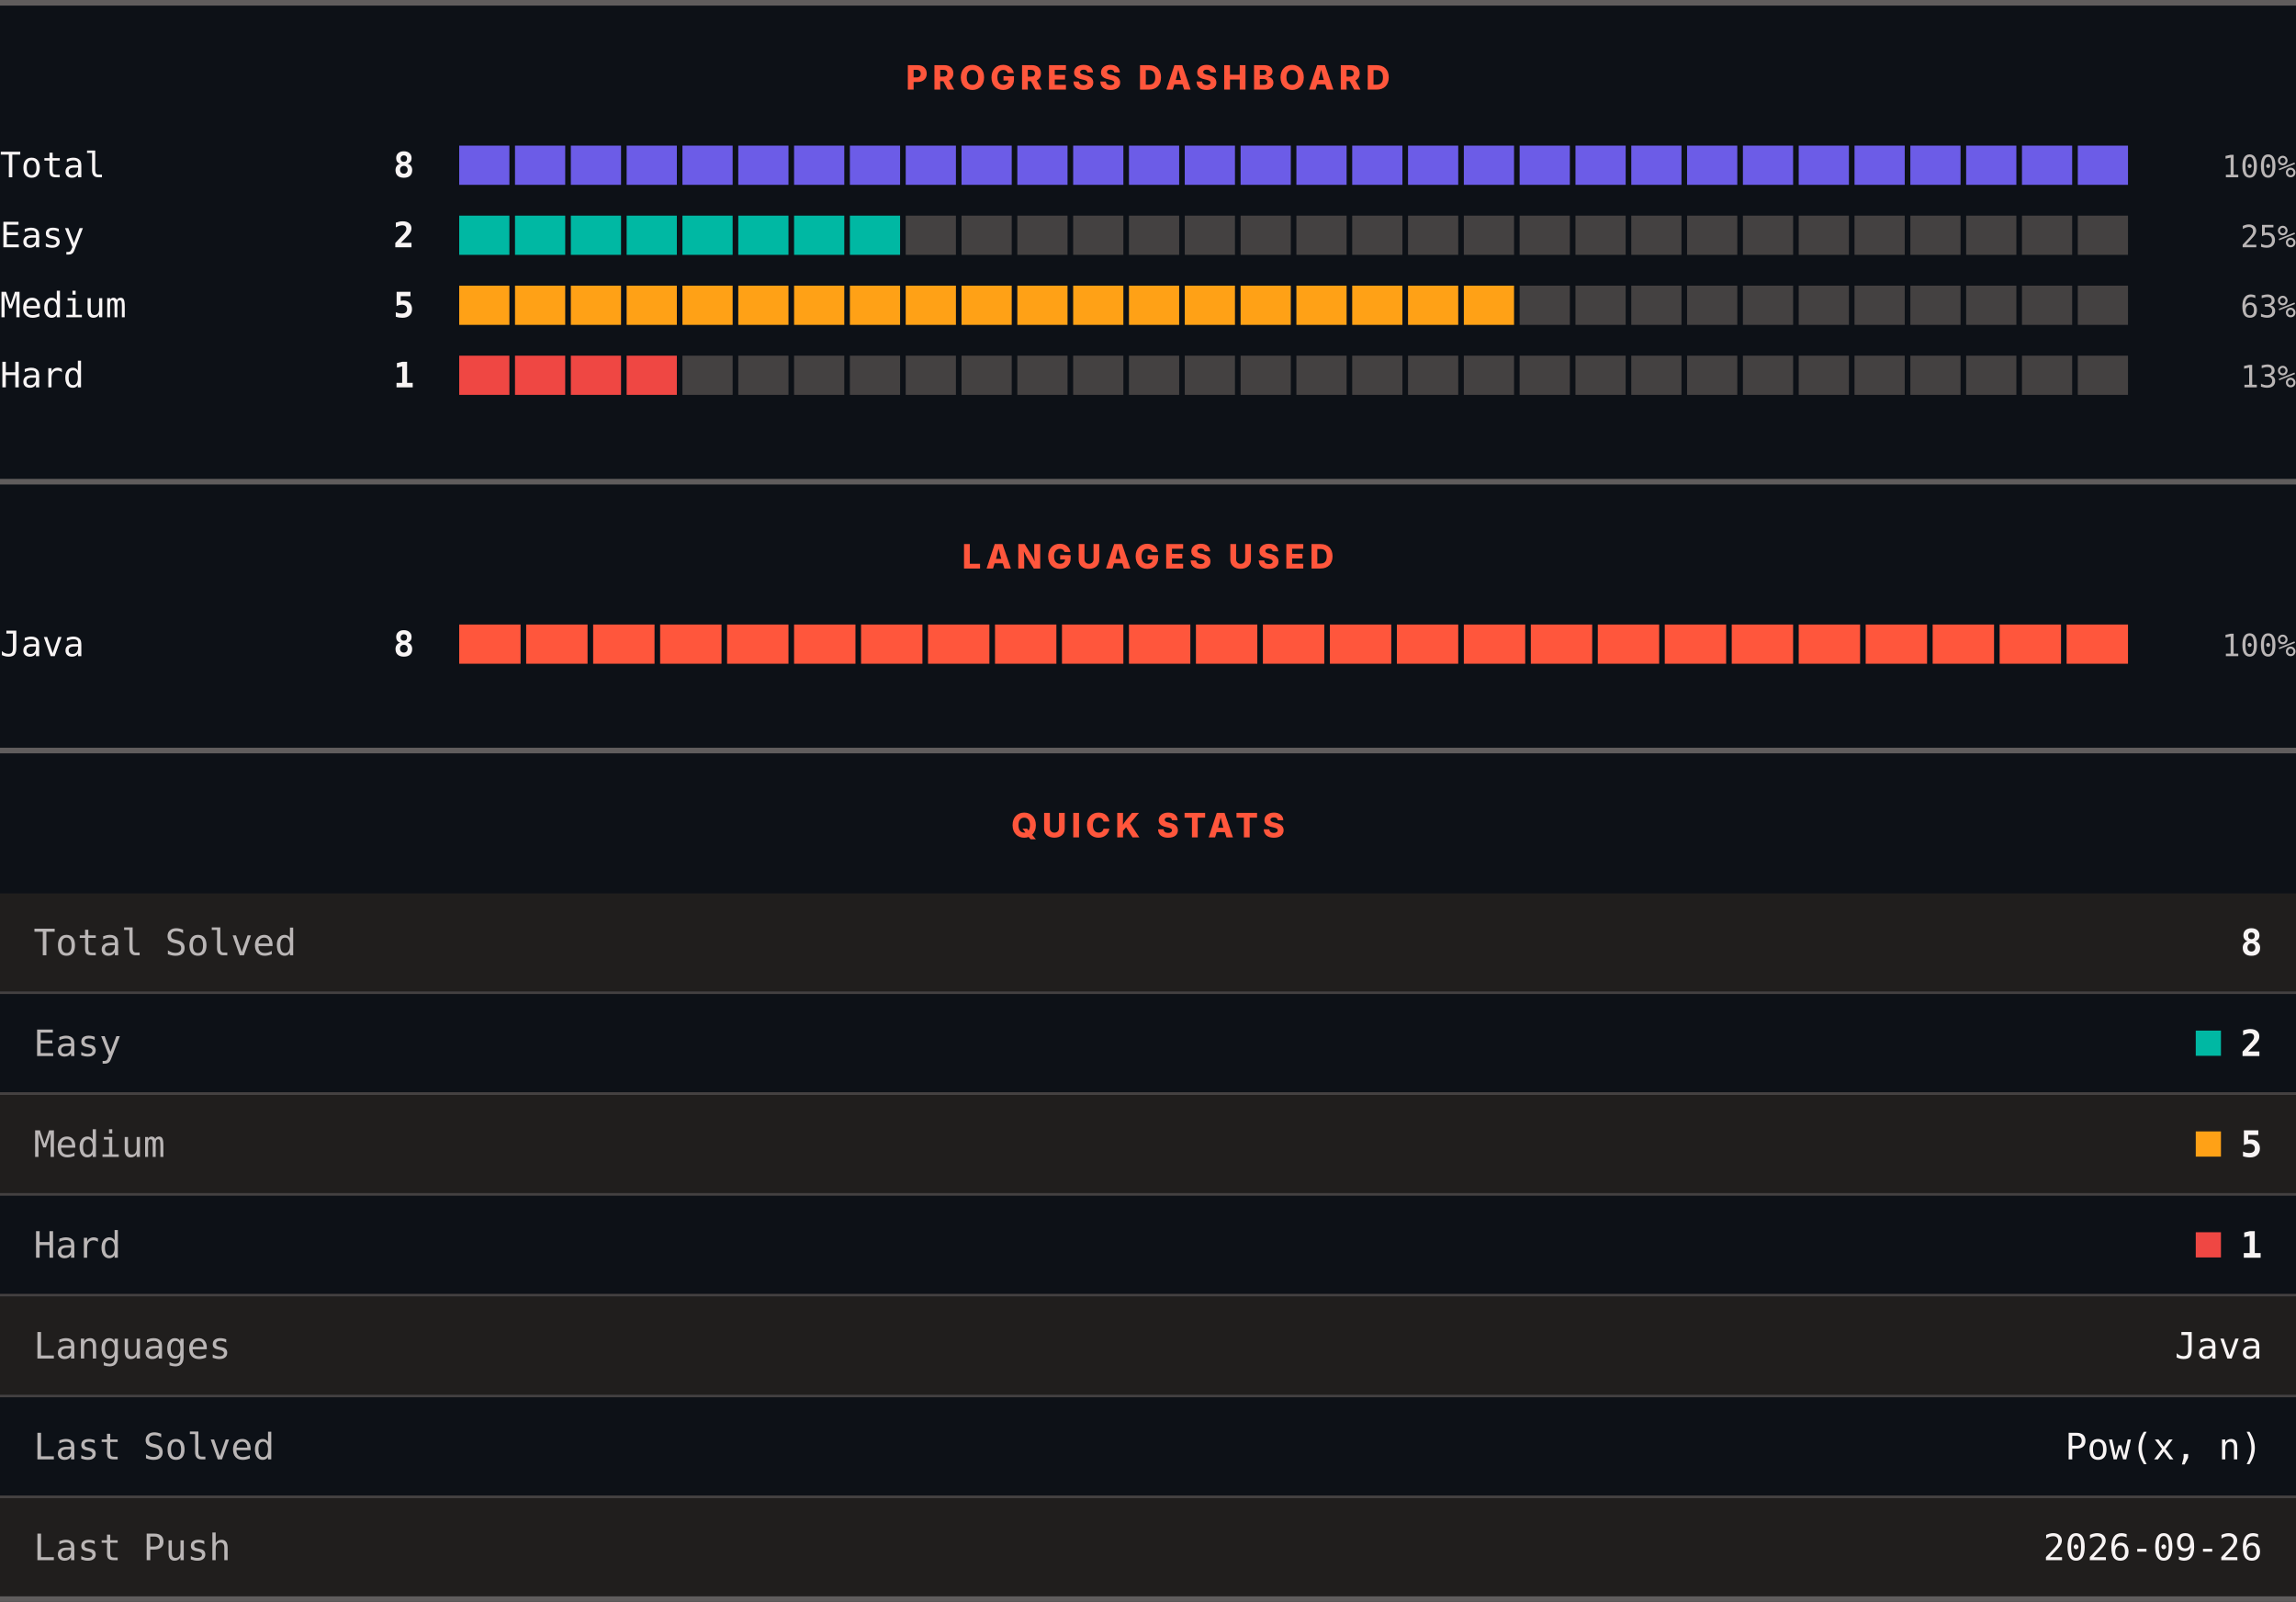
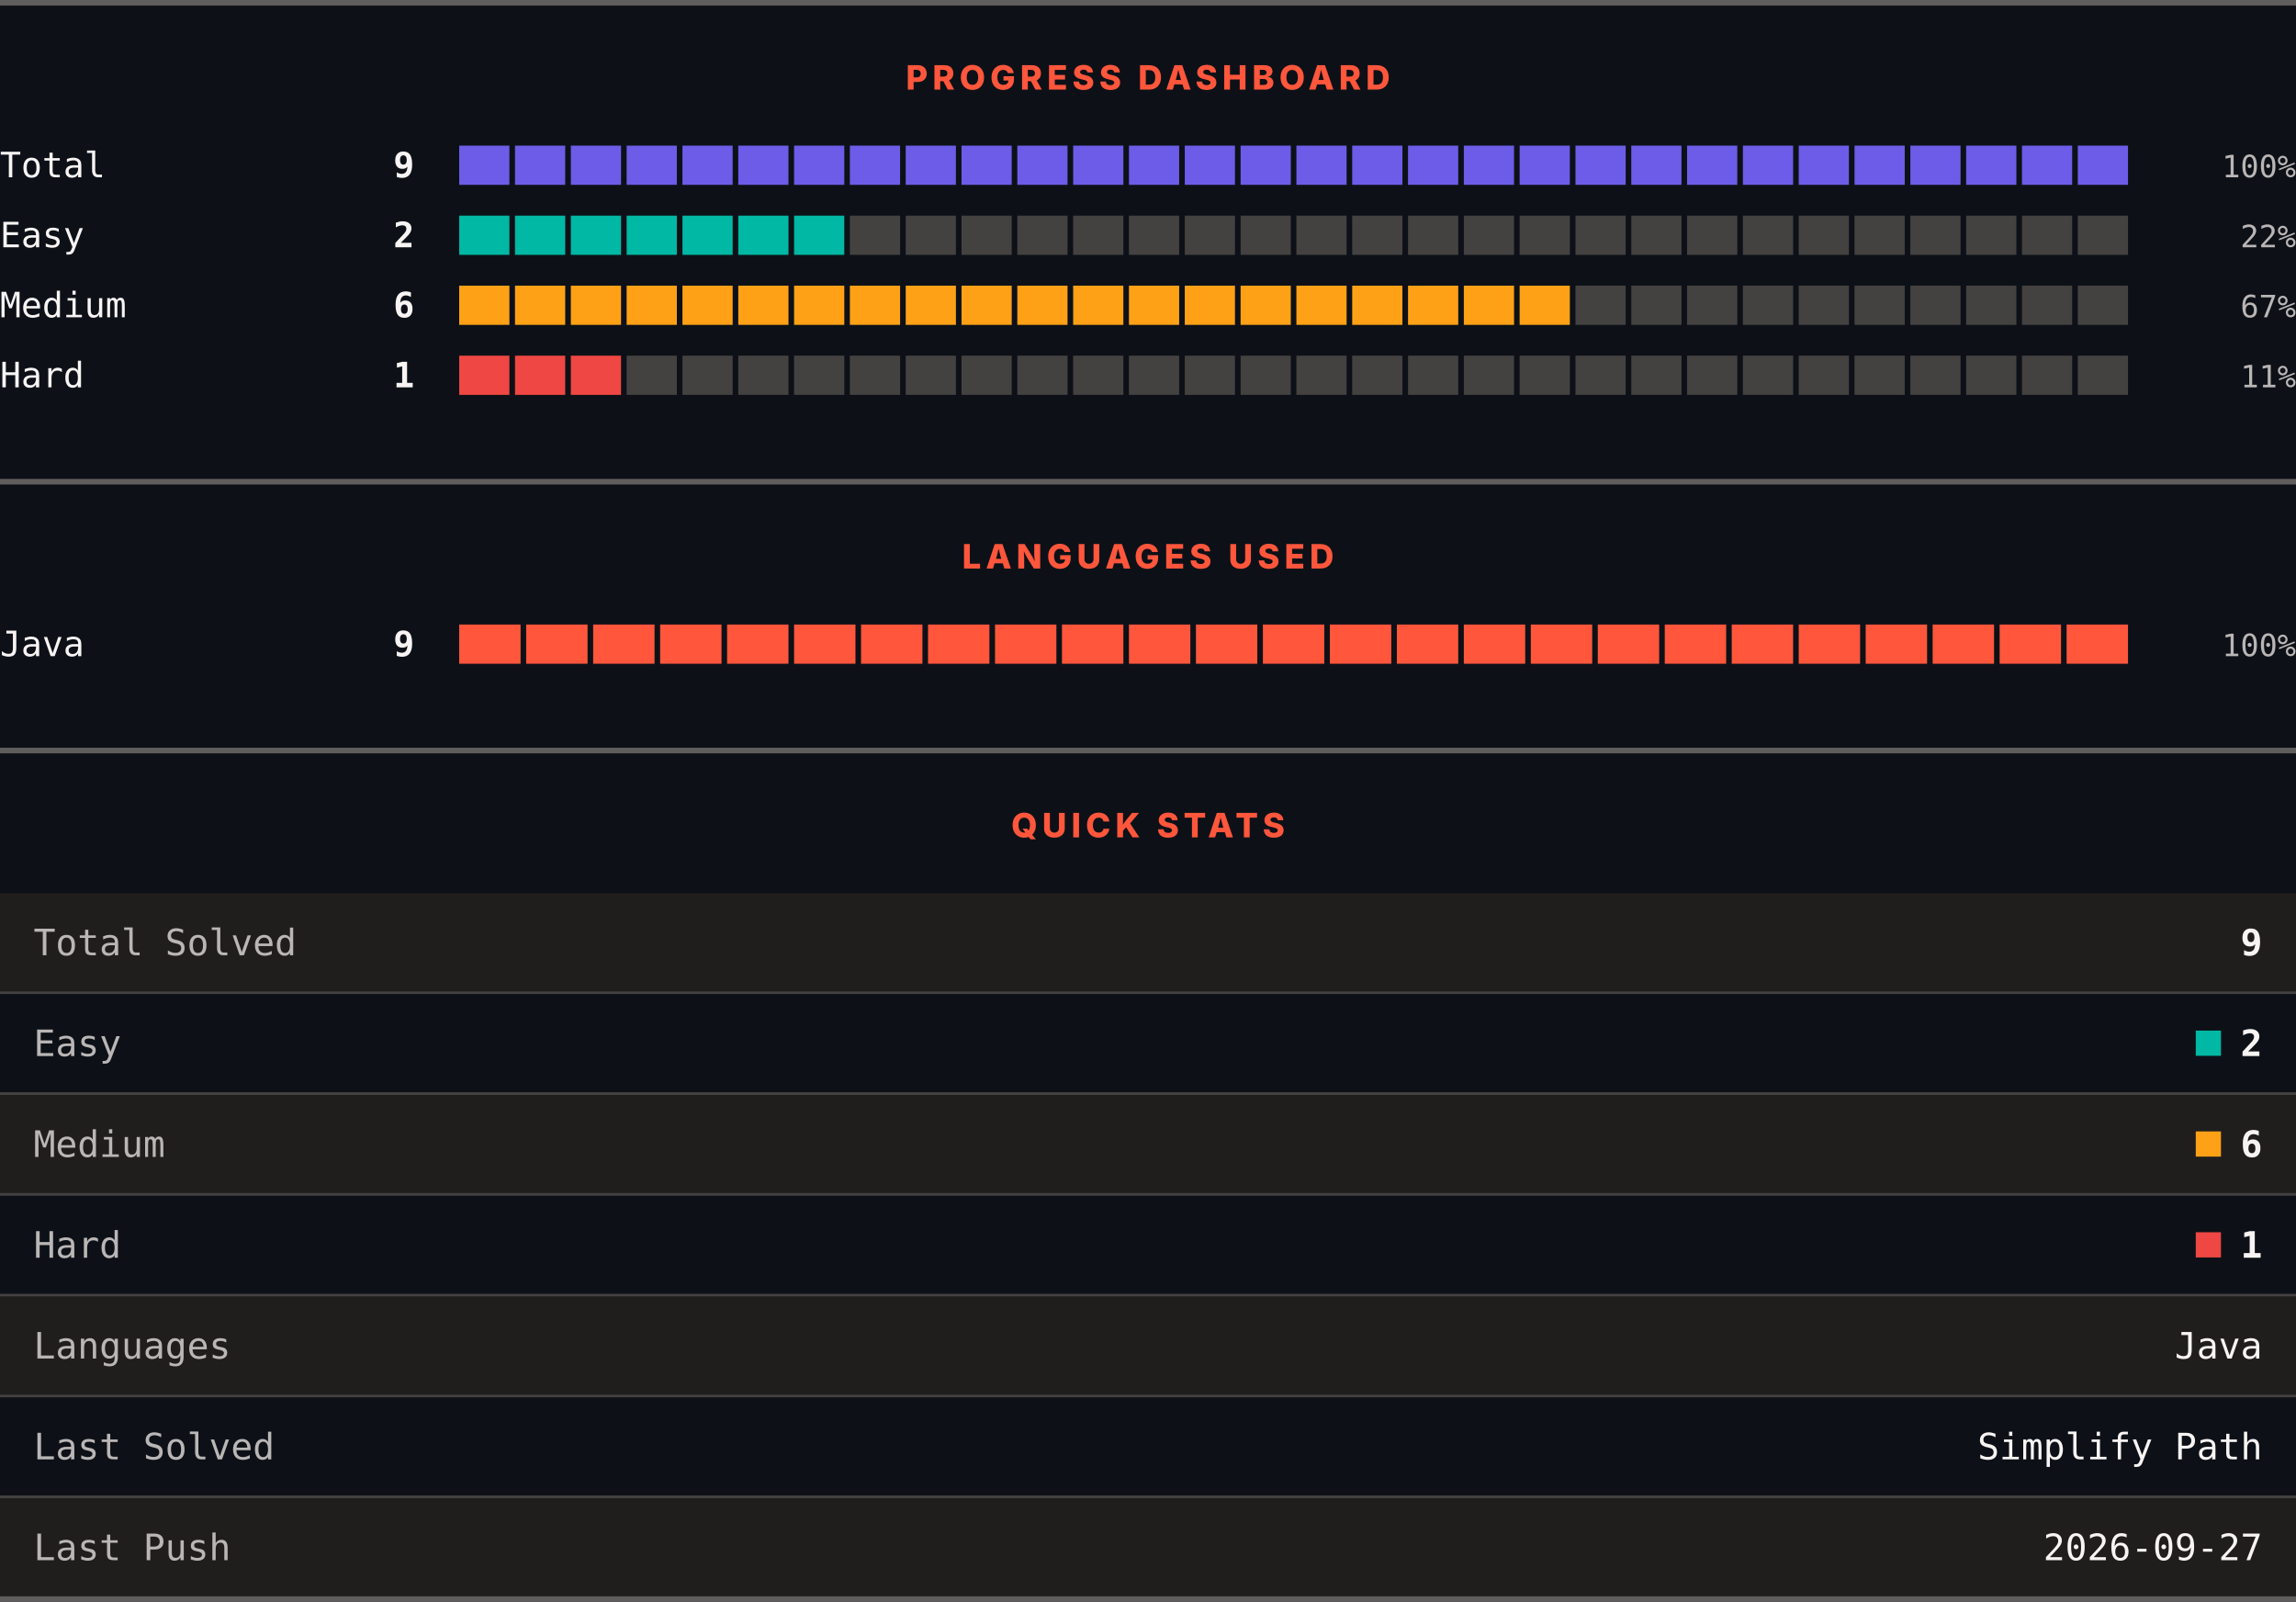
<svg xmlns="http://www.w3.org/2000/svg" width="820" height="572" viewBox="0 0 820 572" role="img" aria-label="LeetCode progress, languages and quick stats">
  <rect width="820" height="572" fill="#0d1117" />
  <rect x="0" y="0" width="820" height="2" fill="#605d5d" />
  <text x="410" y="32" text-anchor="middle" font-family="Archivo, system-ui, -apple-system, Segoe UI, sans-serif" font-size="12" font-weight="800" letter-spacing="1.68" fill="#ff563c">PROGRESS DASHBOARD</text>
  <text x="0" y="63.3" font-family="ui-monospace, SFMono-Regular, Menlo, Consolas, monospace" font-size="12.5" fill="#f8f4f4">Total</text>
-   <text x="148" y="63.3" text-anchor="end" font-family="ui-monospace, SFMono-Regular, Menlo, Consolas, monospace" font-size="12.5" font-weight="700" fill="#f8f4f4">8</text>
+   <text x="148" y="63.3" text-anchor="end" font-family="ui-monospace, SFMono-Regular, Menlo, Consolas, monospace" font-size="12.5" font-weight="700" fill="#f8f4f4">9</text>
  <rect x="164.00" y="52" width="17.93" height="14" fill="#6c5ce7" />
  <rect x="183.93" y="52" width="17.93" height="14" fill="#6c5ce7" />
  <rect x="203.87" y="52" width="17.93" height="14" fill="#6c5ce7" />
  <rect x="223.80" y="52" width="17.93" height="14" fill="#6c5ce7" />
  <rect x="243.73" y="52" width="17.93" height="14" fill="#6c5ce7" />
  <rect x="263.67" y="52" width="17.93" height="14" fill="#6c5ce7" />
  <rect x="283.60" y="52" width="17.93" height="14" fill="#6c5ce7" />
  <rect x="303.53" y="52" width="17.93" height="14" fill="#6c5ce7" />
  <rect x="323.47" y="52" width="17.93" height="14" fill="#6c5ce7" />
  <rect x="343.40" y="52" width="17.93" height="14" fill="#6c5ce7" />
  <rect x="363.33" y="52" width="17.93" height="14" fill="#6c5ce7" />
  <rect x="383.27" y="52" width="17.93" height="14" fill="#6c5ce7" />
  <rect x="403.20" y="52" width="17.93" height="14" fill="#6c5ce7" />
  <rect x="423.13" y="52" width="17.93" height="14" fill="#6c5ce7" />
  <rect x="443.07" y="52" width="17.93" height="14" fill="#6c5ce7" />
  <rect x="463.00" y="52" width="17.93" height="14" fill="#6c5ce7" />
  <rect x="482.93" y="52" width="17.93" height="14" fill="#6c5ce7" />
  <rect x="502.87" y="52" width="17.93" height="14" fill="#6c5ce7" />
  <rect x="522.80" y="52" width="17.93" height="14" fill="#6c5ce7" />
  <rect x="542.73" y="52" width="17.93" height="14" fill="#6c5ce7" />
  <rect x="562.67" y="52" width="17.93" height="14" fill="#6c5ce7" />
  <rect x="582.60" y="52" width="17.93" height="14" fill="#6c5ce7" />
  <rect x="602.53" y="52" width="17.93" height="14" fill="#6c5ce7" />
  <rect x="622.47" y="52" width="17.93" height="14" fill="#6c5ce7" />
  <rect x="642.40" y="52" width="17.93" height="14" fill="#6c5ce7" />
  <rect x="662.33" y="52" width="17.93" height="14" fill="#6c5ce7" />
  <rect x="682.27" y="52" width="17.93" height="14" fill="#6c5ce7" />
  <rect x="702.20" y="52" width="17.93" height="14" fill="#6c5ce7" />
  <rect x="722.13" y="52" width="17.93" height="14" fill="#6c5ce7" />
  <rect x="742.07" y="52" width="17.93" height="14" fill="#6c5ce7" />
  <text x="820" y="63.3" text-anchor="end" font-family="ui-monospace, SFMono-Regular, Menlo, Consolas, monospace" font-size="11" fill="#bab6b6">100%</text>
  <text x="0" y="88.3" font-family="ui-monospace, SFMono-Regular, Menlo, Consolas, monospace" font-size="12.5" fill="#f8f4f4">Easy</text>
  <text x="148" y="88.3" text-anchor="end" font-family="ui-monospace, SFMono-Regular, Menlo, Consolas, monospace" font-size="12.5" font-weight="700" fill="#f8f4f4">2</text>
  <rect x="164.00" y="77" width="17.93" height="14" fill="#00b8a3" />
  <rect x="183.93" y="77" width="17.93" height="14" fill="#00b8a3" />
  <rect x="203.87" y="77" width="17.93" height="14" fill="#00b8a3" />
  <rect x="223.80" y="77" width="17.93" height="14" fill="#00b8a3" />
  <rect x="243.73" y="77" width="17.93" height="14" fill="#00b8a3" />
  <rect x="263.67" y="77" width="17.93" height="14" fill="#00b8a3" />
  <rect x="283.60" y="77" width="17.93" height="14" fill="#00b8a3" />
-   <rect x="303.53" y="77" width="17.93" height="14" fill="#00b8a3" />
+   <rect x="303.53" y="77" width="17.93" height="14" fill="#444141" />
  <rect x="323.47" y="77" width="17.93" height="14" fill="#444141" />
  <rect x="343.40" y="77" width="17.93" height="14" fill="#444141" />
  <rect x="363.33" y="77" width="17.93" height="14" fill="#444141" />
  <rect x="383.27" y="77" width="17.93" height="14" fill="#444141" />
  <rect x="403.20" y="77" width="17.93" height="14" fill="#444141" />
  <rect x="423.13" y="77" width="17.93" height="14" fill="#444141" />
  <rect x="443.07" y="77" width="17.93" height="14" fill="#444141" />
  <rect x="463.00" y="77" width="17.93" height="14" fill="#444141" />
  <rect x="482.93" y="77" width="17.93" height="14" fill="#444141" />
  <rect x="502.87" y="77" width="17.93" height="14" fill="#444141" />
  <rect x="522.80" y="77" width="17.93" height="14" fill="#444141" />
  <rect x="542.73" y="77" width="17.93" height="14" fill="#444141" />
  <rect x="562.67" y="77" width="17.93" height="14" fill="#444141" />
  <rect x="582.60" y="77" width="17.93" height="14" fill="#444141" />
  <rect x="602.53" y="77" width="17.93" height="14" fill="#444141" />
  <rect x="622.47" y="77" width="17.93" height="14" fill="#444141" />
  <rect x="642.40" y="77" width="17.93" height="14" fill="#444141" />
  <rect x="662.33" y="77" width="17.93" height="14" fill="#444141" />
  <rect x="682.27" y="77" width="17.93" height="14" fill="#444141" />
  <rect x="702.20" y="77" width="17.93" height="14" fill="#444141" />
  <rect x="722.13" y="77" width="17.93" height="14" fill="#444141" />
  <rect x="742.07" y="77" width="17.93" height="14" fill="#444141" />
-   <text x="820" y="88.3" text-anchor="end" font-family="ui-monospace, SFMono-Regular, Menlo, Consolas, monospace" font-size="11" fill="#bab6b6">25%</text>
+   <text x="820" y="88.3" text-anchor="end" font-family="ui-monospace, SFMono-Regular, Menlo, Consolas, monospace" font-size="11" fill="#bab6b6">22%</text>
  <text x="0" y="113.3" font-family="ui-monospace, SFMono-Regular, Menlo, Consolas, monospace" font-size="12.5" fill="#f8f4f4">Medium</text>
-   <text x="148" y="113.3" text-anchor="end" font-family="ui-monospace, SFMono-Regular, Menlo, Consolas, monospace" font-size="12.5" font-weight="700" fill="#f8f4f4">5</text>
+   <text x="148" y="113.3" text-anchor="end" font-family="ui-monospace, SFMono-Regular, Menlo, Consolas, monospace" font-size="12.5" font-weight="700" fill="#f8f4f4">6</text>
  <rect x="164.00" y="102" width="17.93" height="14" fill="#ffa116" />
  <rect x="183.93" y="102" width="17.93" height="14" fill="#ffa116" />
  <rect x="203.87" y="102" width="17.93" height="14" fill="#ffa116" />
  <rect x="223.80" y="102" width="17.93" height="14" fill="#ffa116" />
  <rect x="243.73" y="102" width="17.93" height="14" fill="#ffa116" />
  <rect x="263.67" y="102" width="17.93" height="14" fill="#ffa116" />
  <rect x="283.60" y="102" width="17.93" height="14" fill="#ffa116" />
  <rect x="303.53" y="102" width="17.93" height="14" fill="#ffa116" />
  <rect x="323.47" y="102" width="17.93" height="14" fill="#ffa116" />
  <rect x="343.40" y="102" width="17.93" height="14" fill="#ffa116" />
  <rect x="363.33" y="102" width="17.93" height="14" fill="#ffa116" />
  <rect x="383.27" y="102" width="17.93" height="14" fill="#ffa116" />
  <rect x="403.20" y="102" width="17.93" height="14" fill="#ffa116" />
  <rect x="423.13" y="102" width="17.93" height="14" fill="#ffa116" />
  <rect x="443.07" y="102" width="17.93" height="14" fill="#ffa116" />
  <rect x="463.00" y="102" width="17.93" height="14" fill="#ffa116" />
  <rect x="482.93" y="102" width="17.93" height="14" fill="#ffa116" />
  <rect x="502.87" y="102" width="17.93" height="14" fill="#ffa116" />
  <rect x="522.80" y="102" width="17.93" height="14" fill="#ffa116" />
-   <rect x="542.73" y="102" width="17.93" height="14" fill="#444141" />
+   <rect x="542.73" y="102" width="17.93" height="14" fill="#ffa116" />
  <rect x="562.67" y="102" width="17.93" height="14" fill="#444141" />
  <rect x="582.60" y="102" width="17.93" height="14" fill="#444141" />
  <rect x="602.53" y="102" width="17.93" height="14" fill="#444141" />
  <rect x="622.47" y="102" width="17.93" height="14" fill="#444141" />
  <rect x="642.40" y="102" width="17.93" height="14" fill="#444141" />
  <rect x="662.33" y="102" width="17.93" height="14" fill="#444141" />
  <rect x="682.27" y="102" width="17.93" height="14" fill="#444141" />
  <rect x="702.20" y="102" width="17.93" height="14" fill="#444141" />
  <rect x="722.13" y="102" width="17.93" height="14" fill="#444141" />
  <rect x="742.07" y="102" width="17.93" height="14" fill="#444141" />
-   <text x="820" y="113.3" text-anchor="end" font-family="ui-monospace, SFMono-Regular, Menlo, Consolas, monospace" font-size="11" fill="#bab6b6">63%</text>
+   <text x="820" y="113.3" text-anchor="end" font-family="ui-monospace, SFMono-Regular, Menlo, Consolas, monospace" font-size="11" fill="#bab6b6">67%</text>
  <text x="0" y="138.3" font-family="ui-monospace, SFMono-Regular, Menlo, Consolas, monospace" font-size="12.5" fill="#f8f4f4">Hard</text>
  <text x="148" y="138.3" text-anchor="end" font-family="ui-monospace, SFMono-Regular, Menlo, Consolas, monospace" font-size="12.5" font-weight="700" fill="#f8f4f4">1</text>
  <rect x="164.00" y="127" width="17.93" height="14" fill="#ef4743" />
  <rect x="183.93" y="127" width="17.93" height="14" fill="#ef4743" />
  <rect x="203.87" y="127" width="17.93" height="14" fill="#ef4743" />
-   <rect x="223.80" y="127" width="17.93" height="14" fill="#ef4743" />
+   <rect x="223.80" y="127" width="17.93" height="14" fill="#444141" />
  <rect x="243.73" y="127" width="17.93" height="14" fill="#444141" />
  <rect x="263.67" y="127" width="17.93" height="14" fill="#444141" />
  <rect x="283.60" y="127" width="17.93" height="14" fill="#444141" />
  <rect x="303.53" y="127" width="17.93" height="14" fill="#444141" />
  <rect x="323.47" y="127" width="17.93" height="14" fill="#444141" />
  <rect x="343.40" y="127" width="17.93" height="14" fill="#444141" />
  <rect x="363.33" y="127" width="17.93" height="14" fill="#444141" />
  <rect x="383.27" y="127" width="17.93" height="14" fill="#444141" />
  <rect x="403.20" y="127" width="17.93" height="14" fill="#444141" />
  <rect x="423.13" y="127" width="17.93" height="14" fill="#444141" />
  <rect x="443.07" y="127" width="17.93" height="14" fill="#444141" />
  <rect x="463.00" y="127" width="17.93" height="14" fill="#444141" />
  <rect x="482.93" y="127" width="17.93" height="14" fill="#444141" />
  <rect x="502.87" y="127" width="17.93" height="14" fill="#444141" />
  <rect x="522.80" y="127" width="17.93" height="14" fill="#444141" />
  <rect x="542.73" y="127" width="17.93" height="14" fill="#444141" />
  <rect x="562.67" y="127" width="17.93" height="14" fill="#444141" />
  <rect x="582.60" y="127" width="17.93" height="14" fill="#444141" />
  <rect x="602.53" y="127" width="17.93" height="14" fill="#444141" />
  <rect x="622.47" y="127" width="17.93" height="14" fill="#444141" />
  <rect x="642.40" y="127" width="17.93" height="14" fill="#444141" />
  <rect x="662.33" y="127" width="17.93" height="14" fill="#444141" />
  <rect x="682.27" y="127" width="17.93" height="14" fill="#444141" />
  <rect x="702.20" y="127" width="17.93" height="14" fill="#444141" />
  <rect x="722.13" y="127" width="17.93" height="14" fill="#444141" />
  <rect x="742.07" y="127" width="17.93" height="14" fill="#444141" />
-   <text x="820" y="138.3" text-anchor="end" font-family="ui-monospace, SFMono-Regular, Menlo, Consolas, monospace" font-size="11" fill="#bab6b6">13%</text>
+   <text x="820" y="138.3" text-anchor="end" font-family="ui-monospace, SFMono-Regular, Menlo, Consolas, monospace" font-size="11" fill="#bab6b6">11%</text>
  <rect x="0" y="171" width="820" height="2" fill="#605d5d" />
  <text x="410" y="203" text-anchor="middle" font-family="Archivo, system-ui, -apple-system, Segoe UI, sans-serif" font-size="12" font-weight="800" letter-spacing="1.68" fill="#ff563c">LANGUAGES USED</text>
  <text x="0" y="234.3" font-family="ui-monospace, SFMono-Regular, Menlo, Consolas, monospace" font-size="12.5" fill="#f8f4f4">Java</text>
-   <text x="148" y="234.3" text-anchor="end" font-family="ui-monospace, SFMono-Regular, Menlo, Consolas, monospace" font-size="12.5" font-weight="700" fill="#f8f4f4">8</text>
+   <text x="148" y="234.3" text-anchor="end" font-family="ui-monospace, SFMono-Regular, Menlo, Consolas, monospace" font-size="12.5" font-weight="700" fill="#f8f4f4">9</text>
  <rect x="164.00" y="223" width="21.92" height="14" fill="#ff563c" />
  <rect x="187.92" y="223" width="21.92" height="14" fill="#ff563c" />
  <rect x="211.84" y="223" width="21.92" height="14" fill="#ff563c" />
  <rect x="235.76" y="223" width="21.92" height="14" fill="#ff563c" />
  <rect x="259.68" y="223" width="21.92" height="14" fill="#ff563c" />
  <rect x="283.60" y="223" width="21.92" height="14" fill="#ff563c" />
  <rect x="307.52" y="223" width="21.92" height="14" fill="#ff563c" />
  <rect x="331.44" y="223" width="21.92" height="14" fill="#ff563c" />
  <rect x="355.36" y="223" width="21.92" height="14" fill="#ff563c" />
  <rect x="379.28" y="223" width="21.92" height="14" fill="#ff563c" />
  <rect x="403.20" y="223" width="21.92" height="14" fill="#ff563c" />
  <rect x="427.12" y="223" width="21.92" height="14" fill="#ff563c" />
  <rect x="451.04" y="223" width="21.92" height="14" fill="#ff563c" />
  <rect x="474.96" y="223" width="21.92" height="14" fill="#ff563c" />
  <rect x="498.88" y="223" width="21.92" height="14" fill="#ff563c" />
  <rect x="522.80" y="223" width="21.92" height="14" fill="#ff563c" />
  <rect x="546.72" y="223" width="21.92" height="14" fill="#ff563c" />
  <rect x="570.64" y="223" width="21.92" height="14" fill="#ff563c" />
  <rect x="594.56" y="223" width="21.92" height="14" fill="#ff563c" />
  <rect x="618.48" y="223" width="21.92" height="14" fill="#ff563c" />
  <rect x="642.40" y="223" width="21.92" height="14" fill="#ff563c" />
  <rect x="666.32" y="223" width="21.92" height="14" fill="#ff563c" />
  <rect x="690.24" y="223" width="21.92" height="14" fill="#ff563c" />
  <rect x="714.16" y="223" width="21.92" height="14" fill="#ff563c" />
  <rect x="738.08" y="223" width="21.92" height="14" fill="#ff563c" />
  <text x="820" y="234.3" text-anchor="end" font-family="ui-monospace, SFMono-Regular, Menlo, Consolas, monospace" font-size="11" fill="#bab6b6">100%</text>
  <rect x="0" y="267" width="820" height="2" fill="#605d5d" />
  <text x="410" y="299" text-anchor="middle" font-family="Archivo, system-ui, -apple-system, Segoe UI, sans-serif" font-size="12" font-weight="800" letter-spacing="1.68" fill="#ff563c">QUICK STATS</text>
  <rect x="0" y="319" width="820" height="35" fill="#201e1d" />
  <text x="12" y="341.1" font-family="ui-monospace, SFMono-Regular, Menlo, Consolas, monospace" font-size="13" fill="#bab6b6">Total Solved</text>
-   <text x="808" y="341.1" text-anchor="end" font-family="ui-monospace, SFMono-Regular, Menlo, Consolas, monospace" font-size="13" font-weight="700" fill="#f8f4f4">8</text>
+   <text x="808" y="341.1" text-anchor="end" font-family="ui-monospace, SFMono-Regular, Menlo, Consolas, monospace" font-size="13" font-weight="700" fill="#f8f4f4">9</text>
  <rect x="0" y="354" width="820" height="1" fill="#444141" />
  <rect x="0" y="355" width="820" height="35" fill="#0d1117" />
  <text x="12" y="377.1" font-family="ui-monospace, SFMono-Regular, Menlo, Consolas, monospace" font-size="13" fill="#bab6b6">Easy</text>
  <rect x="784.2" y="368" width="9" height="9" fill="#00b8a3" />
  <text x="808" y="377.1" text-anchor="end" font-family="ui-monospace, SFMono-Regular, Menlo, Consolas, monospace" font-size="13" font-weight="700" fill="#f8f4f4">2</text>
  <rect x="0" y="390" width="820" height="1" fill="#444141" />
  <rect x="0" y="391" width="820" height="35" fill="#201e1d" />
  <text x="12" y="413.1" font-family="ui-monospace, SFMono-Regular, Menlo, Consolas, monospace" font-size="13" fill="#bab6b6">Medium</text>
  <rect x="784.2" y="404" width="9" height="9" fill="#ffa116" />
-   <text x="808" y="413.1" text-anchor="end" font-family="ui-monospace, SFMono-Regular, Menlo, Consolas, monospace" font-size="13" font-weight="700" fill="#f8f4f4">5</text>
+   <text x="808" y="413.1" text-anchor="end" font-family="ui-monospace, SFMono-Regular, Menlo, Consolas, monospace" font-size="13" font-weight="700" fill="#f8f4f4">6</text>
  <rect x="0" y="426" width="820" height="1" fill="#444141" />
  <rect x="0" y="427" width="820" height="35" fill="#0d1117" />
  <text x="12" y="449.1" font-family="ui-monospace, SFMono-Regular, Menlo, Consolas, monospace" font-size="13" fill="#bab6b6">Hard</text>
  <rect x="784.2" y="440" width="9" height="9" fill="#ef4743" />
  <text x="808" y="449.1" text-anchor="end" font-family="ui-monospace, SFMono-Regular, Menlo, Consolas, monospace" font-size="13" font-weight="700" fill="#f8f4f4">1</text>
  <rect x="0" y="462" width="820" height="1" fill="#444141" />
  <rect x="0" y="463" width="820" height="35" fill="#201e1d" />
  <text x="12" y="485.1" font-family="ui-monospace, SFMono-Regular, Menlo, Consolas, monospace" font-size="13" fill="#bab6b6">Languages</text>
  <text x="808" y="485.1" text-anchor="end" font-family="ui-monospace, SFMono-Regular, Menlo, Consolas, monospace" font-size="13" fill="#f8f4f4">Java</text>
  <rect x="0" y="498" width="820" height="1" fill="#444141" />
  <rect x="0" y="499" width="820" height="35" fill="#0d1117" />
  <text x="12" y="521.1" font-family="ui-monospace, SFMono-Regular, Menlo, Consolas, monospace" font-size="13" fill="#bab6b6">Last Solved</text>
-   <text x="808" y="521.1" text-anchor="end" font-family="ui-monospace, SFMono-Regular, Menlo, Consolas, monospace" font-size="13" fill="#f8f4f4">Pow(x, n)</text>
+   <text x="808" y="521.1" text-anchor="end" font-family="ui-monospace, SFMono-Regular, Menlo, Consolas, monospace" font-size="13" fill="#f8f4f4">Simplify Path</text>
  <rect x="0" y="534" width="820" height="1" fill="#444141" />
  <rect x="0" y="535" width="820" height="35" fill="#201e1d" />
  <text x="12" y="557.1" font-family="ui-monospace, SFMono-Regular, Menlo, Consolas, monospace" font-size="13" fill="#bab6b6">Last Push</text>
-   <text x="808" y="557.1" text-anchor="end" font-family="ui-monospace, SFMono-Regular, Menlo, Consolas, monospace" font-size="13" fill="#f8f4f4">2026-09-26</text>
+   <text x="808" y="557.1" text-anchor="end" font-family="ui-monospace, SFMono-Regular, Menlo, Consolas, monospace" font-size="13" fill="#f8f4f4">2026-09-27</text>
  <rect x="0" y="570" width="820" height="2" fill="#605d5d" />
</svg>
